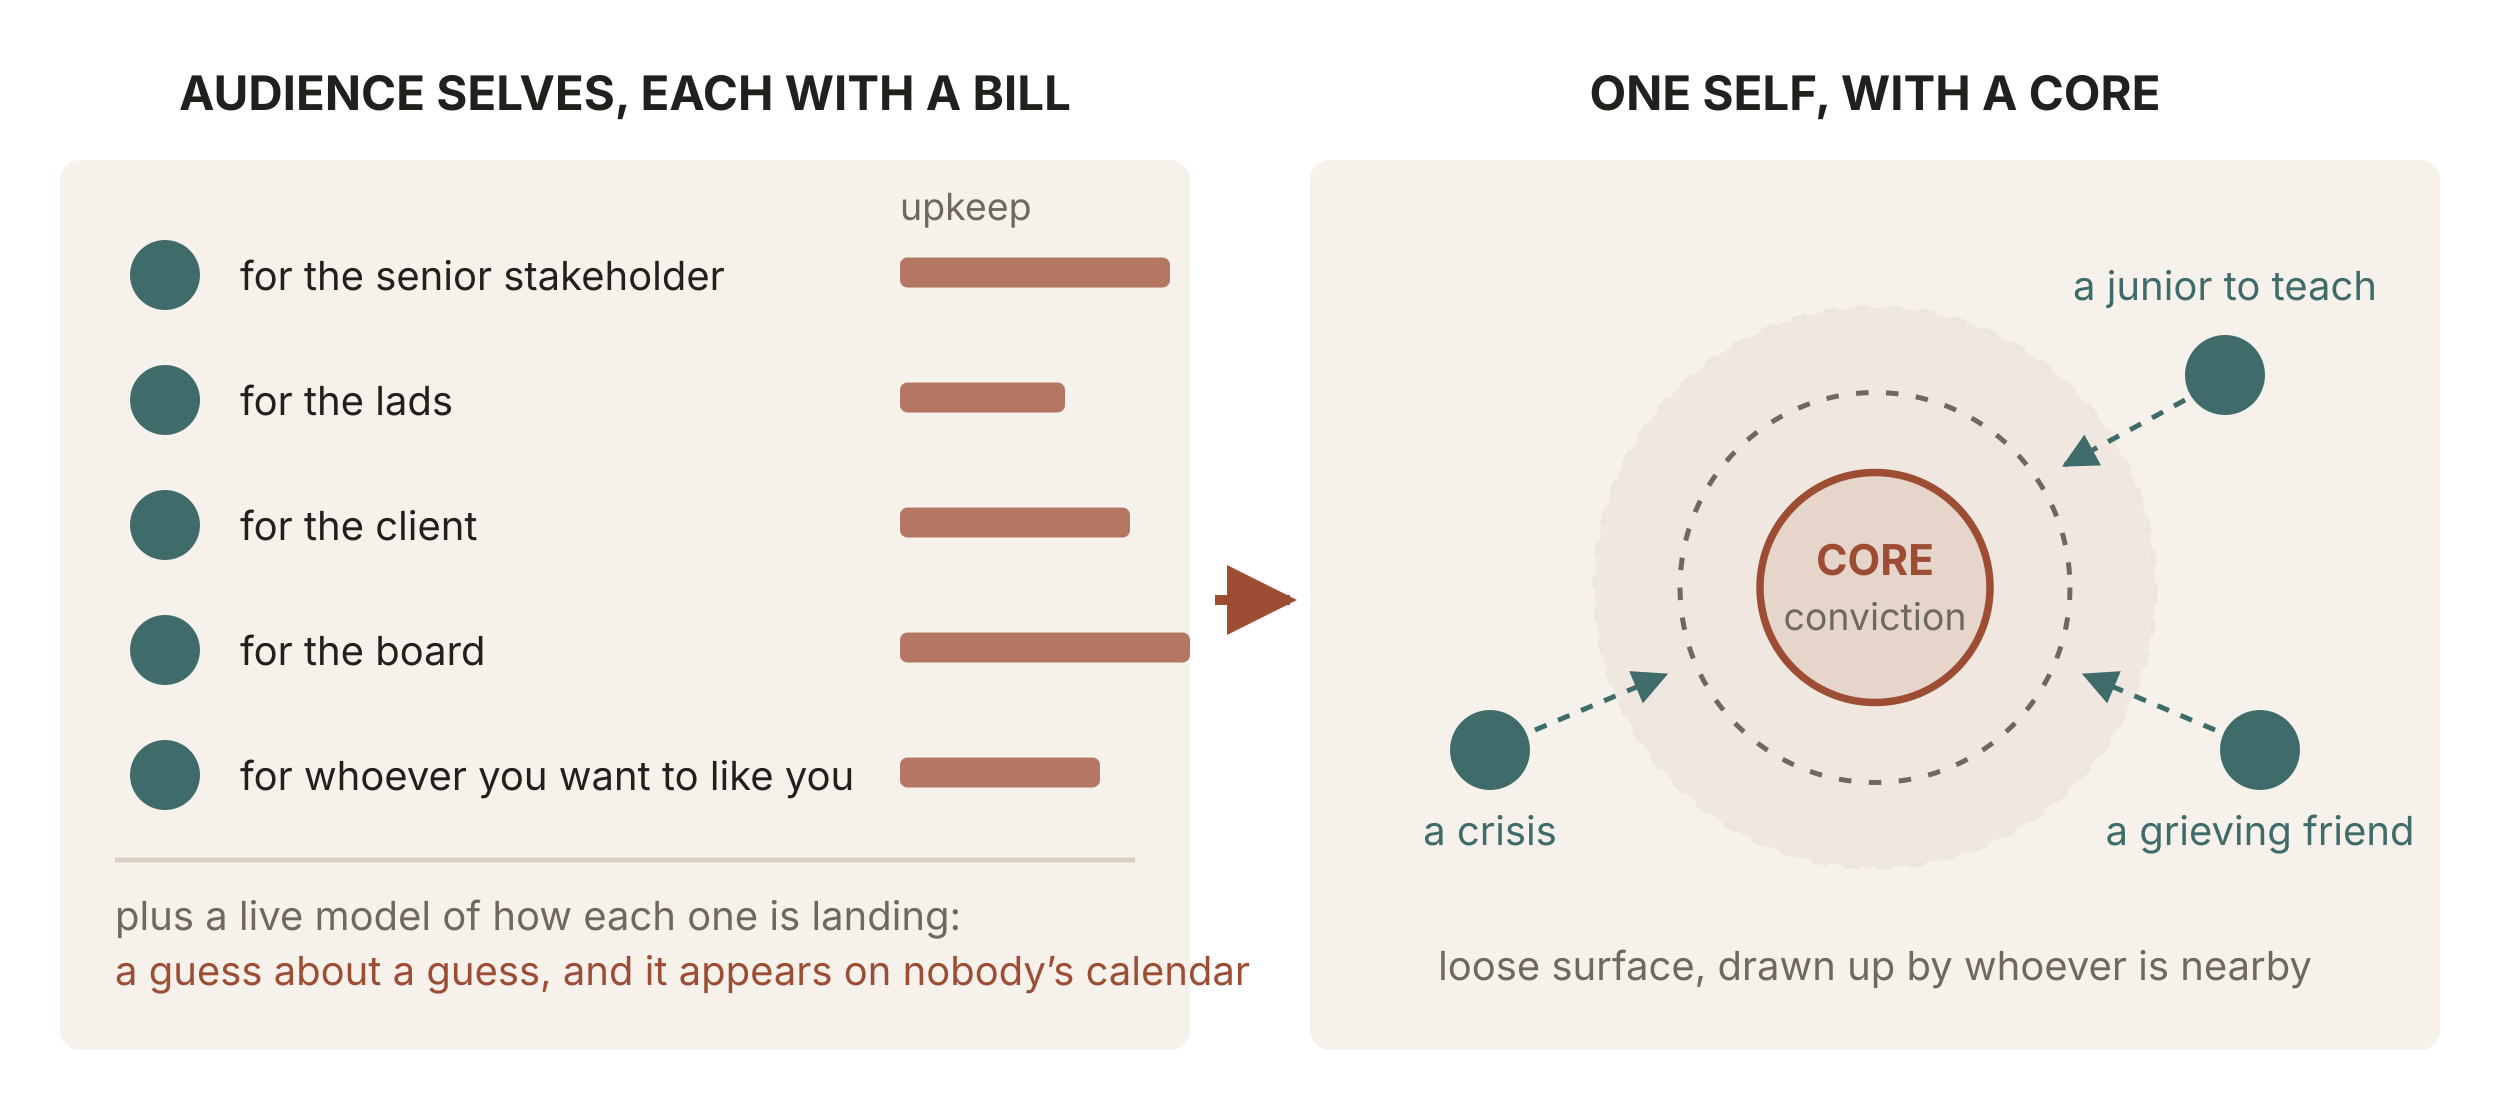
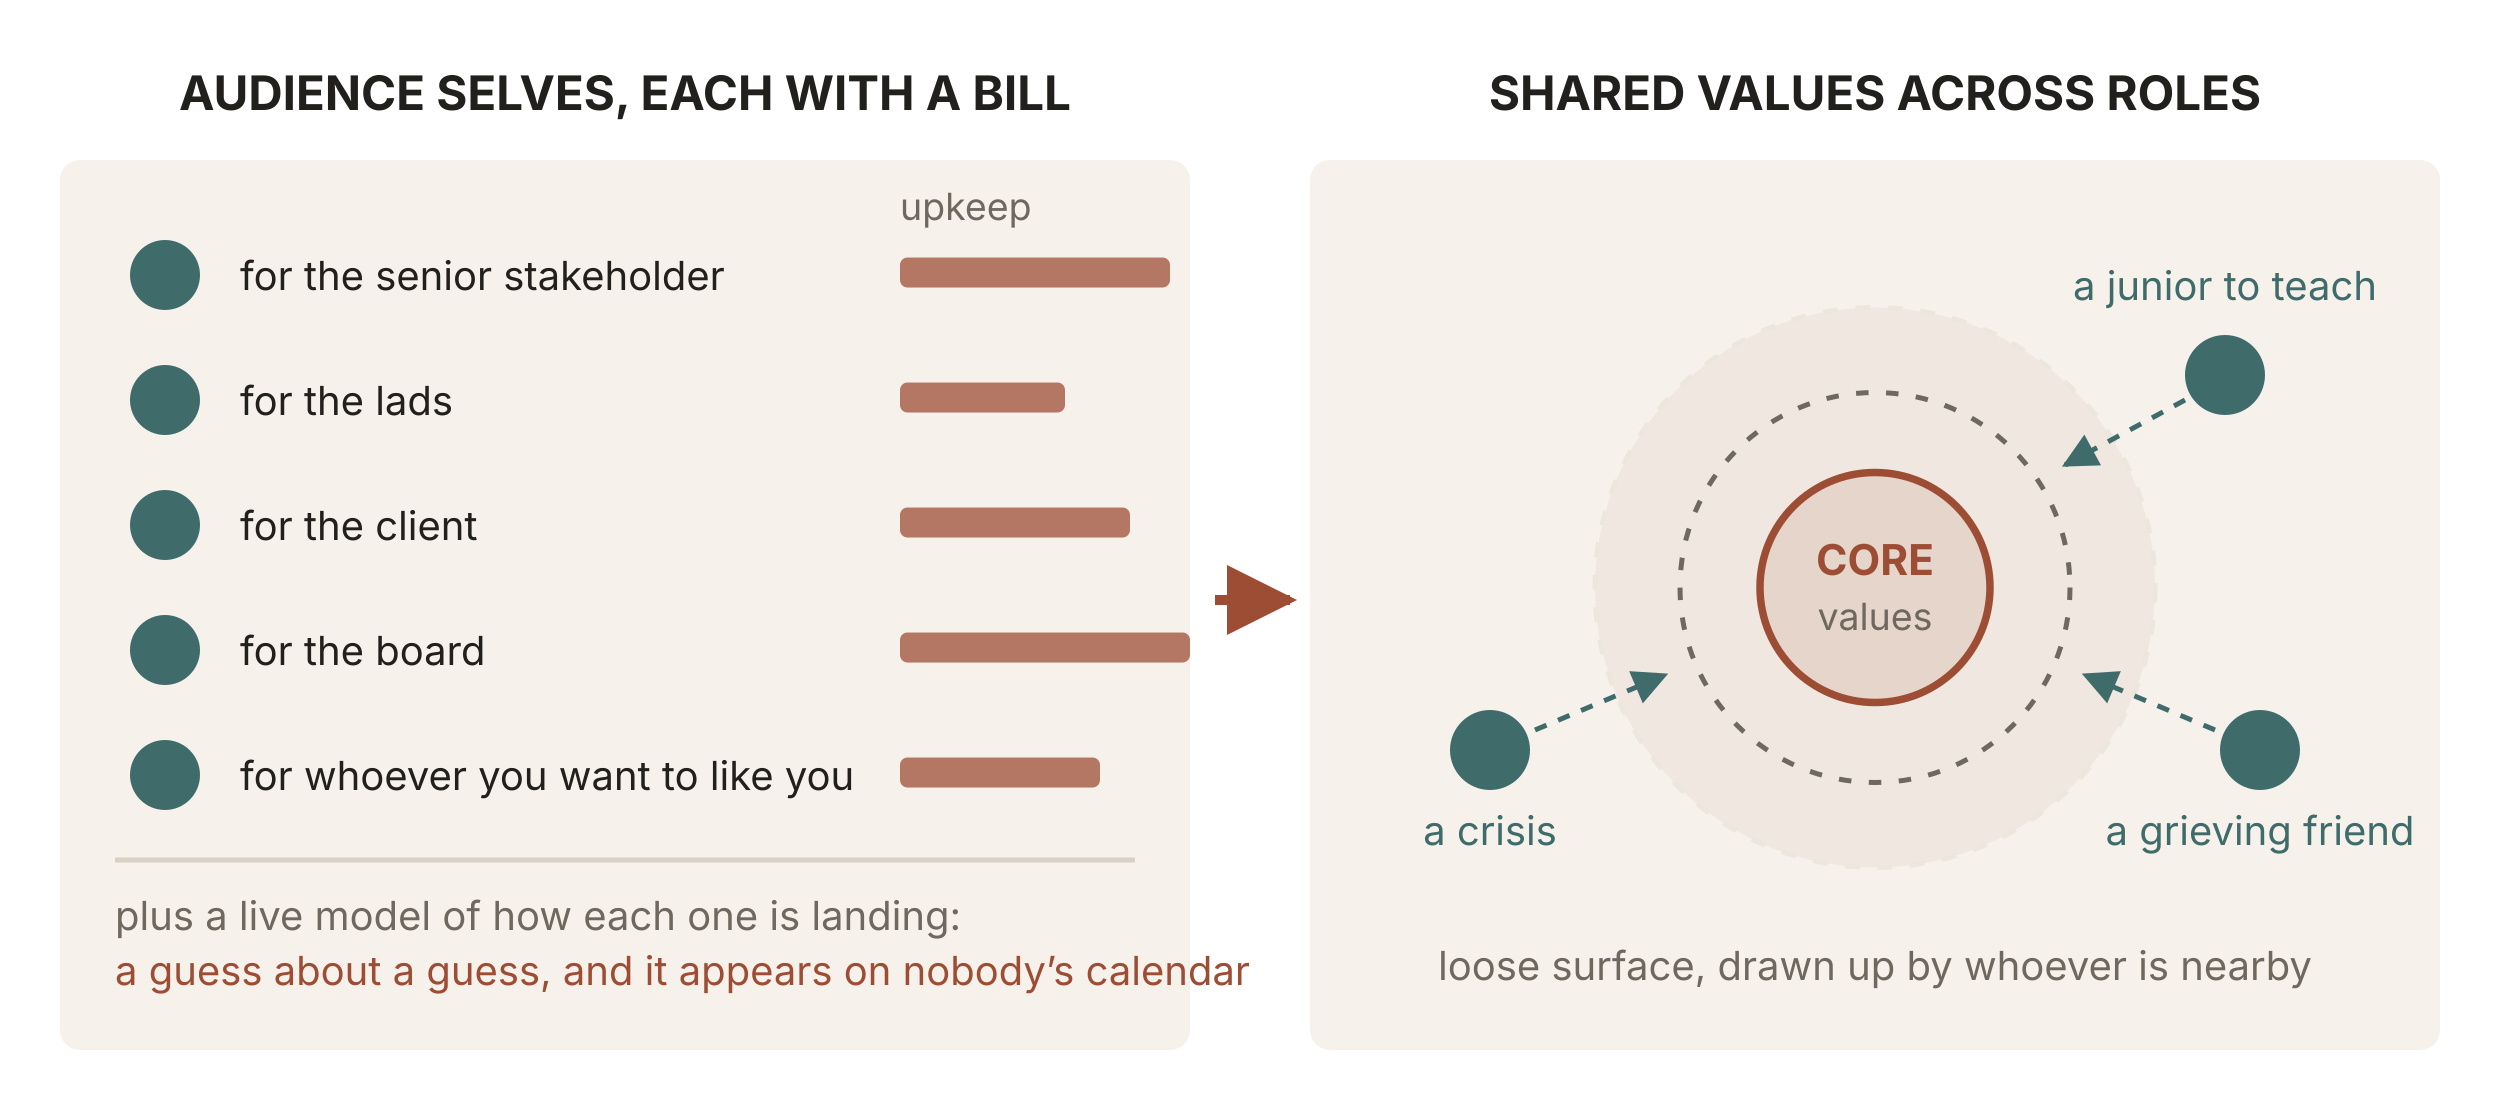
- <svg xmlns="http://www.w3.org/2000/svg" viewBox="0 0 1000 440" role="img" aria-label="From many audience selves to one self with a solid core">
+ <svg xmlns="http://www.w3.org/2000/svg" viewBox="0 0 1000 440" role="img" aria-label="Different roles organised around shared underlying values">
  <style>
    text { font-family: Inter, "Helvetica Neue", Helvetica, Arial, sans-serif; }
    .ink { fill: #22201d; }
    .muted { fill: #6f685e; }
    .accent { fill: #9e4d35; }
    .cool { fill: #3f6b6b; }
    .panel { fill: #efe8da; }
    .soft { fill: #e6d5cb; }
    .softc { fill: #d6e2e0; }
    .s-ink { stroke: #22201d; fill: none; }
    .s-muted { stroke: #6f685e; fill: none; }
    .s-line { stroke: #d8d0c3; fill: none; }
    .s-accent { stroke: #9e4d35; fill: none; }
    .s-cool { stroke: #3f6b6b; fill: none; }
    .m-ink { fill: #22201d; }
    .m-accent { fill: #9e4d35; }
    .m-cool { fill: #3f6b6b; }
    .m-muted { fill: #6f685e; }
    @media (prefers-color-scheme: dark) {
      .ink { fill: #eee9df; } .muted { fill: #aaa196; } .accent { fill: #d18165; } .cool { fill: #7fb3ad; }
      .panel { fill: #26231f; } .soft { fill: #3d2c25; } .softc { fill: #26332f; }
      .s-ink { stroke: #eee9df; } .s-muted { stroke: #aaa196; } .s-line { stroke: #3d3832; }
      .s-accent { stroke: #d18165; } .s-cool { stroke: #7fb3ad; }
      .m-ink { fill: #eee9df; } .m-accent { fill: #d18165; } .m-cool { fill: #7fb3ad; } .m-muted { fill: #aaa196; }
    }
  </style>
  <defs>
    <marker id="a-ink" viewBox="0 0 10 10" refX="9" refY="5" markerWidth="7" markerHeight="7" orient="auto-start-reverse">
      <path d="M0,0 L10,5 L0,10 z" class="m-ink" />
    </marker>
    <marker id="a-accent" viewBox="0 0 10 10" refX="9" refY="5" markerWidth="7" markerHeight="7" orient="auto-start-reverse">
      <path d="M0,0 L10,5 L0,10 z" class="m-accent" />
    </marker>
    <marker id="a-cool" viewBox="0 0 10 10" refX="9" refY="5" markerWidth="7" markerHeight="7" orient="auto-start-reverse">
      <path d="M0,0 L10,5 L0,10 z" class="m-cool" />
    </marker>
    <marker id="a-muted" viewBox="0 0 10 10" refX="9" refY="5" markerWidth="7" markerHeight="7" orient="auto-start-reverse">
      <path d="M0,0 L10,5 L0,10 z" class="m-muted" />
    </marker>
  </defs>
  <rect x="24" y="64" width="452" height="356" rx="8" class="panel" opacity="0.55" />
  <rect x="524" y="64" width="452" height="356" rx="8" class="panel" opacity="0.55" />
  <text x="250" y="44" font-size="19" font-weight="700" text-anchor="middle" class="ink">AUDIENCE SELVES, EACH WITH A BILL</text>
-   <text x="750" y="44" font-size="19" font-weight="700" text-anchor="middle" class="ink">ONE SELF, WITH A CORE</text>
+   <text x="750" y="44" font-size="19" font-weight="700" text-anchor="middle" class="ink">SHARED VALUES ACROSS ROLES</text>
  <g class="cool">
    <circle cx="66" cy="110" r="14" />
    <circle cx="66" cy="160" r="14" />
    <circle cx="66" cy="210" r="14" />
    <circle cx="66" cy="260" r="14" />
    <circle cx="66" cy="310" r="14" />
  </g>
  <text x="96" y="116" font-size="16" class="ink">for the senior stakeholder</text>
  <text x="96" y="166" font-size="16" class="ink">for the lads</text>
  <text x="96" y="216" font-size="16" class="ink">for the client</text>
  <text x="96" y="266" font-size="16" class="ink">for the board</text>
  <text x="96" y="316" font-size="16" class="ink">for whoever you want to like you</text>
  <g class="accent" opacity="0.75">
    <rect x="360" y="103" width="108" height="12" rx="3" />
    <rect x="360" y="153" width="66" height="12" rx="3" />
    <rect x="360" y="203" width="92" height="12" rx="3" />
    <rect x="360" y="253" width="116" height="12" rx="3" />
    <rect x="360" y="303" width="80" height="12" rx="3" />
  </g>
  <text x="360" y="88" font-size="15" class="muted">upkeep</text>
  <line x1="46" y1="344" x2="454" y2="344" class="s-line" stroke-width="2" />
  <text x="46" y="372" font-size="16" class="muted">plus a live model of how each one is landing:</text>
  <text x="46" y="394" font-size="16" class="accent">a guess about a guess, and it appears on nobody’s calendar</text>
  <line x1="486" y1="240" x2="516" y2="240" class="s-accent" stroke-width="4" marker-end="url(#a-accent)" />
  <circle cx="750" cy="235" r="112" class="soft" opacity="0.35" stroke="#d8d0c3" stroke-width="2" stroke-dasharray="6 7" />
  <circle cx="750" cy="235" r="78" class="s-muted" stroke-width="2" stroke-dasharray="5 7" />
  <circle cx="750" cy="235" r="46" class="soft" stroke="#9e4d35" stroke-width="3" />
  <text x="750" y="230" font-size="17" font-weight="700" text-anchor="middle" class="accent">CORE</text>
-   <text x="750" y="252" font-size="15" text-anchor="middle" class="muted">conviction</text>
+   <text x="750" y="252" font-size="15" text-anchor="middle" class="muted">values</text>
  <text x="750" y="392" font-size="16" text-anchor="middle" class="muted">loose surface, drawn up by whoever is nearby</text>
  <g class="cool">
    <circle cx="596" cy="300" r="16" />
    <circle cx="904" cy="300" r="16" />
    <circle cx="890" cy="150" r="16" />
  </g>
  <g class="s-cool" stroke-width="2" stroke-dasharray="5 5">
    <line x1="614" y1="292" x2="666" y2="270" marker-end="url(#a-cool)" />
    <line x1="886" y1="292" x2="834" y2="270" marker-end="url(#a-cool)" />
    <line x1="874" y1="160" x2="826" y2="186" marker-end="url(#a-cool)" />
  </g>
  <text x="596" y="338" font-size="16" text-anchor="middle" class="cool">a crisis</text>
  <text x="904" y="338" font-size="16" text-anchor="middle" class="cool">a grieving friend</text>
  <text x="890" y="120" font-size="16" text-anchor="middle" class="cool">a junior to teach</text>
</svg>
